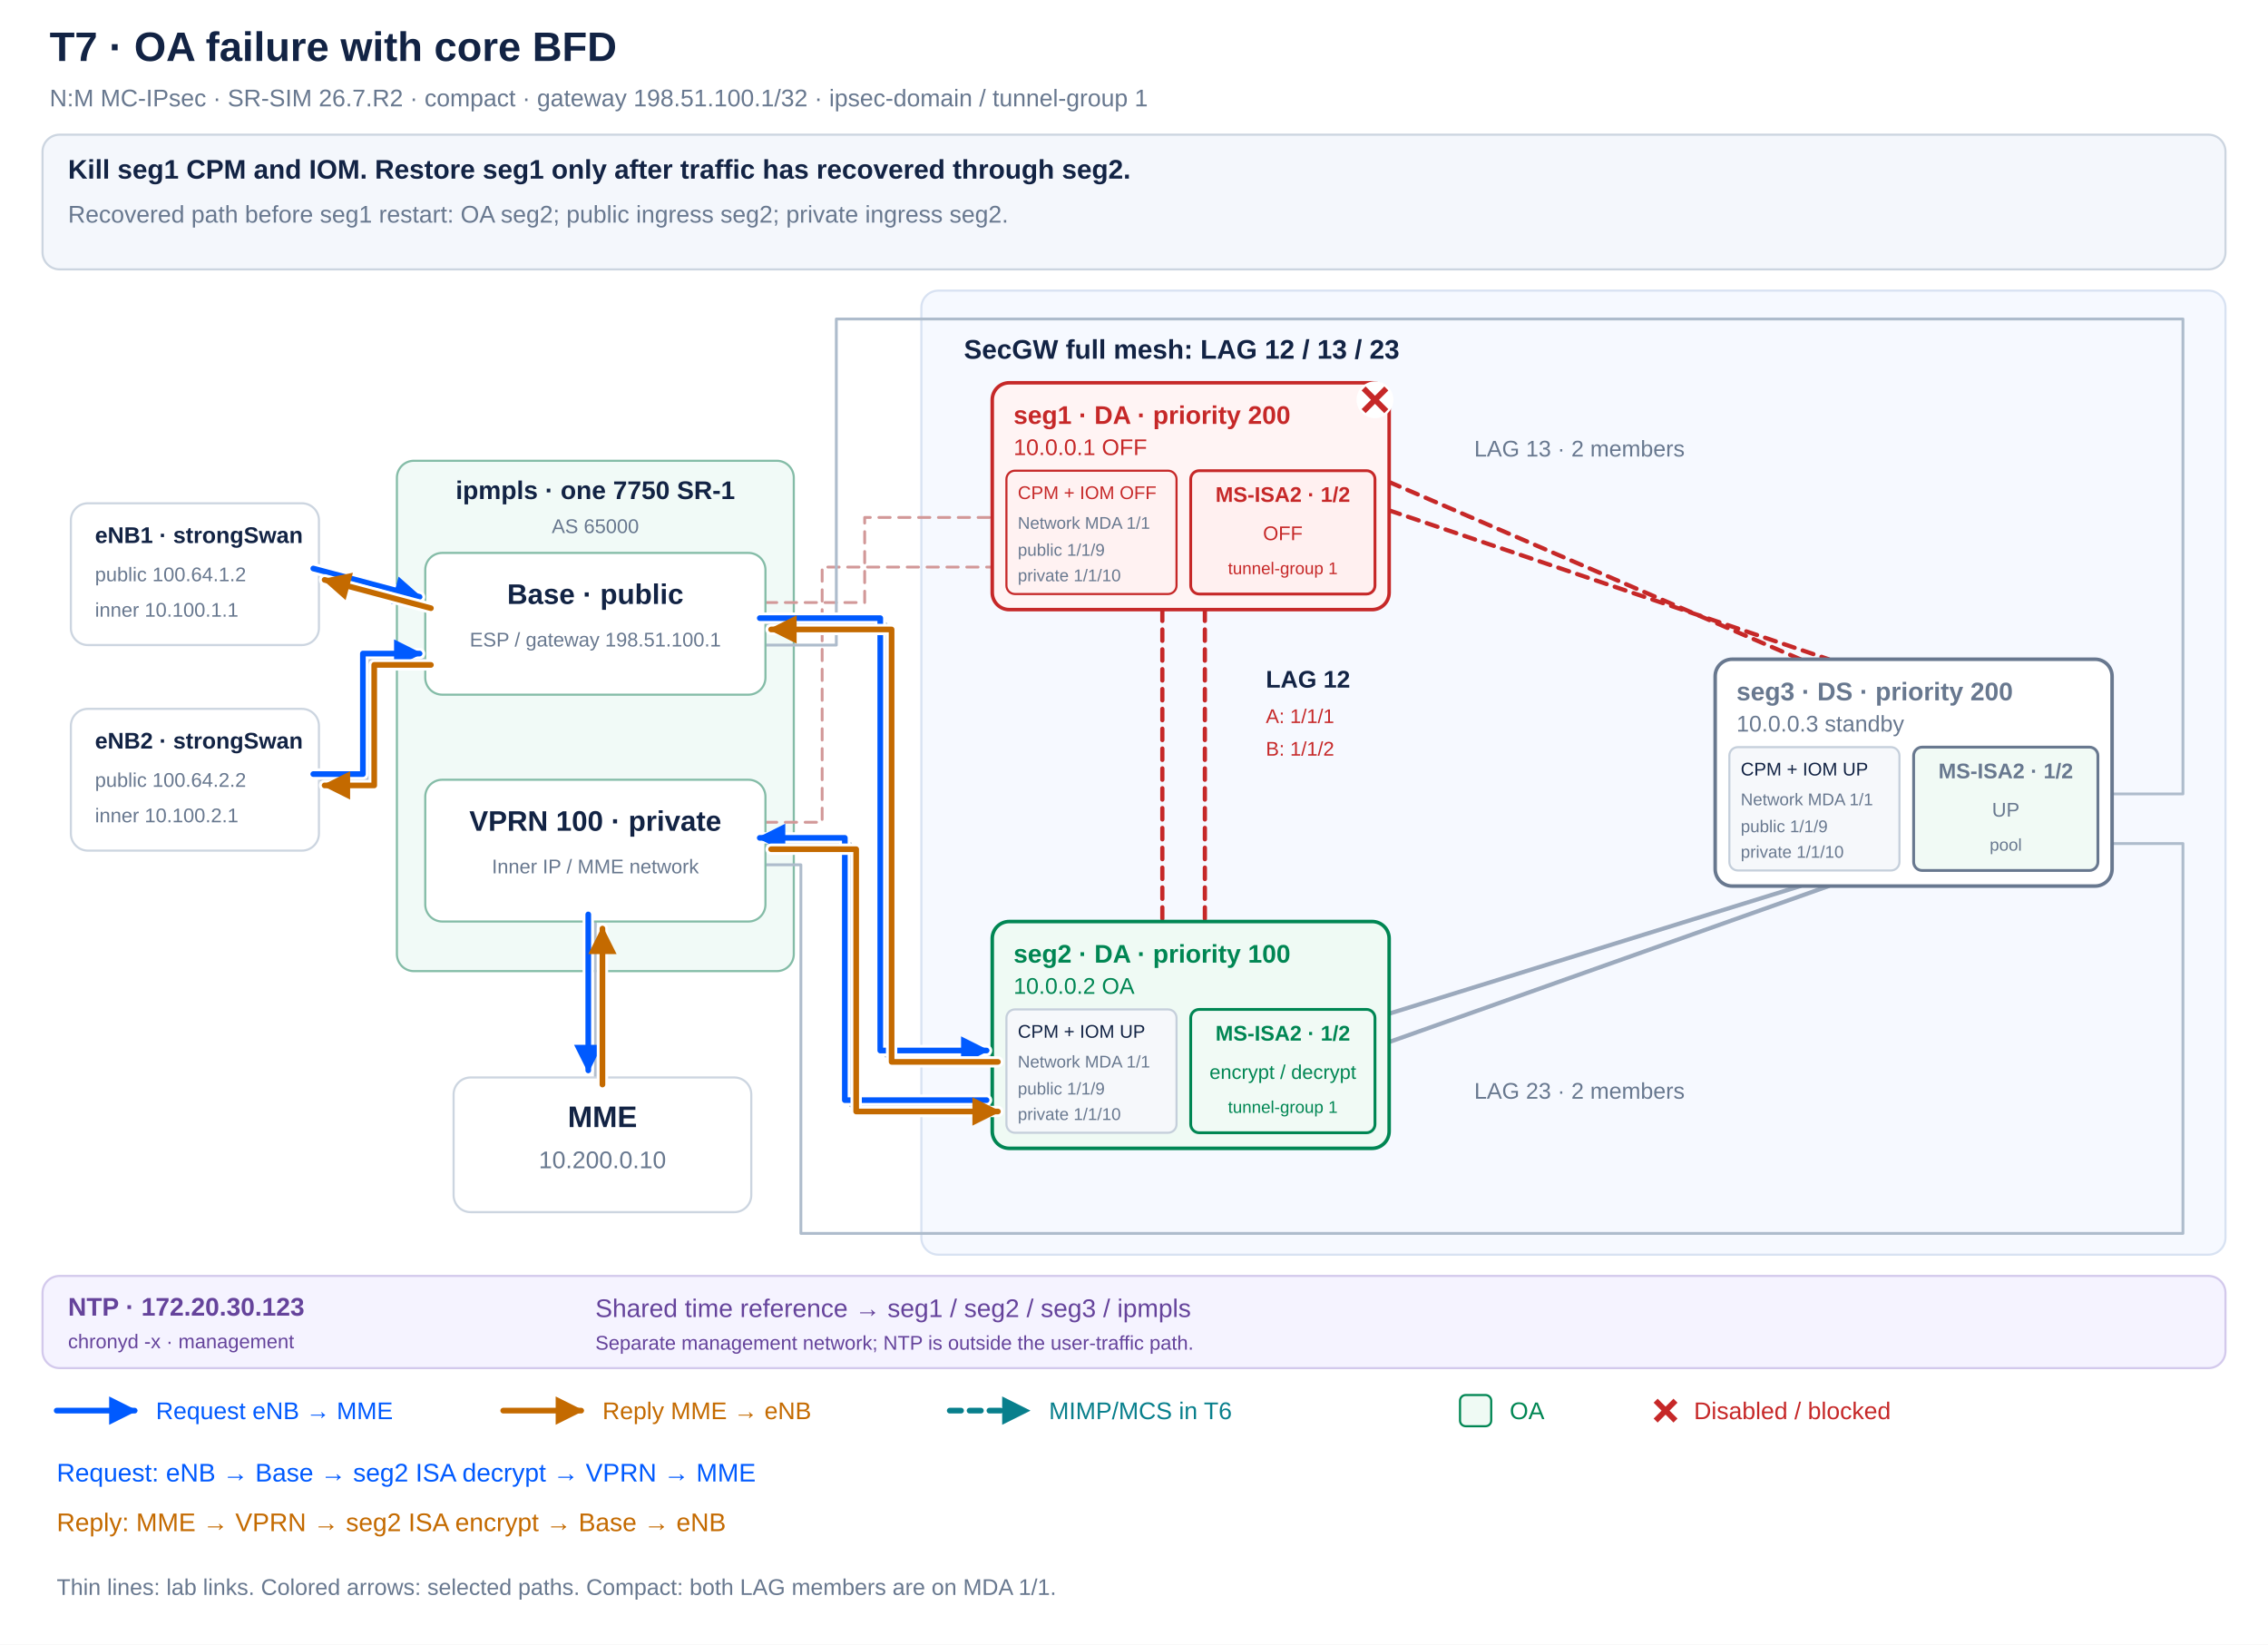
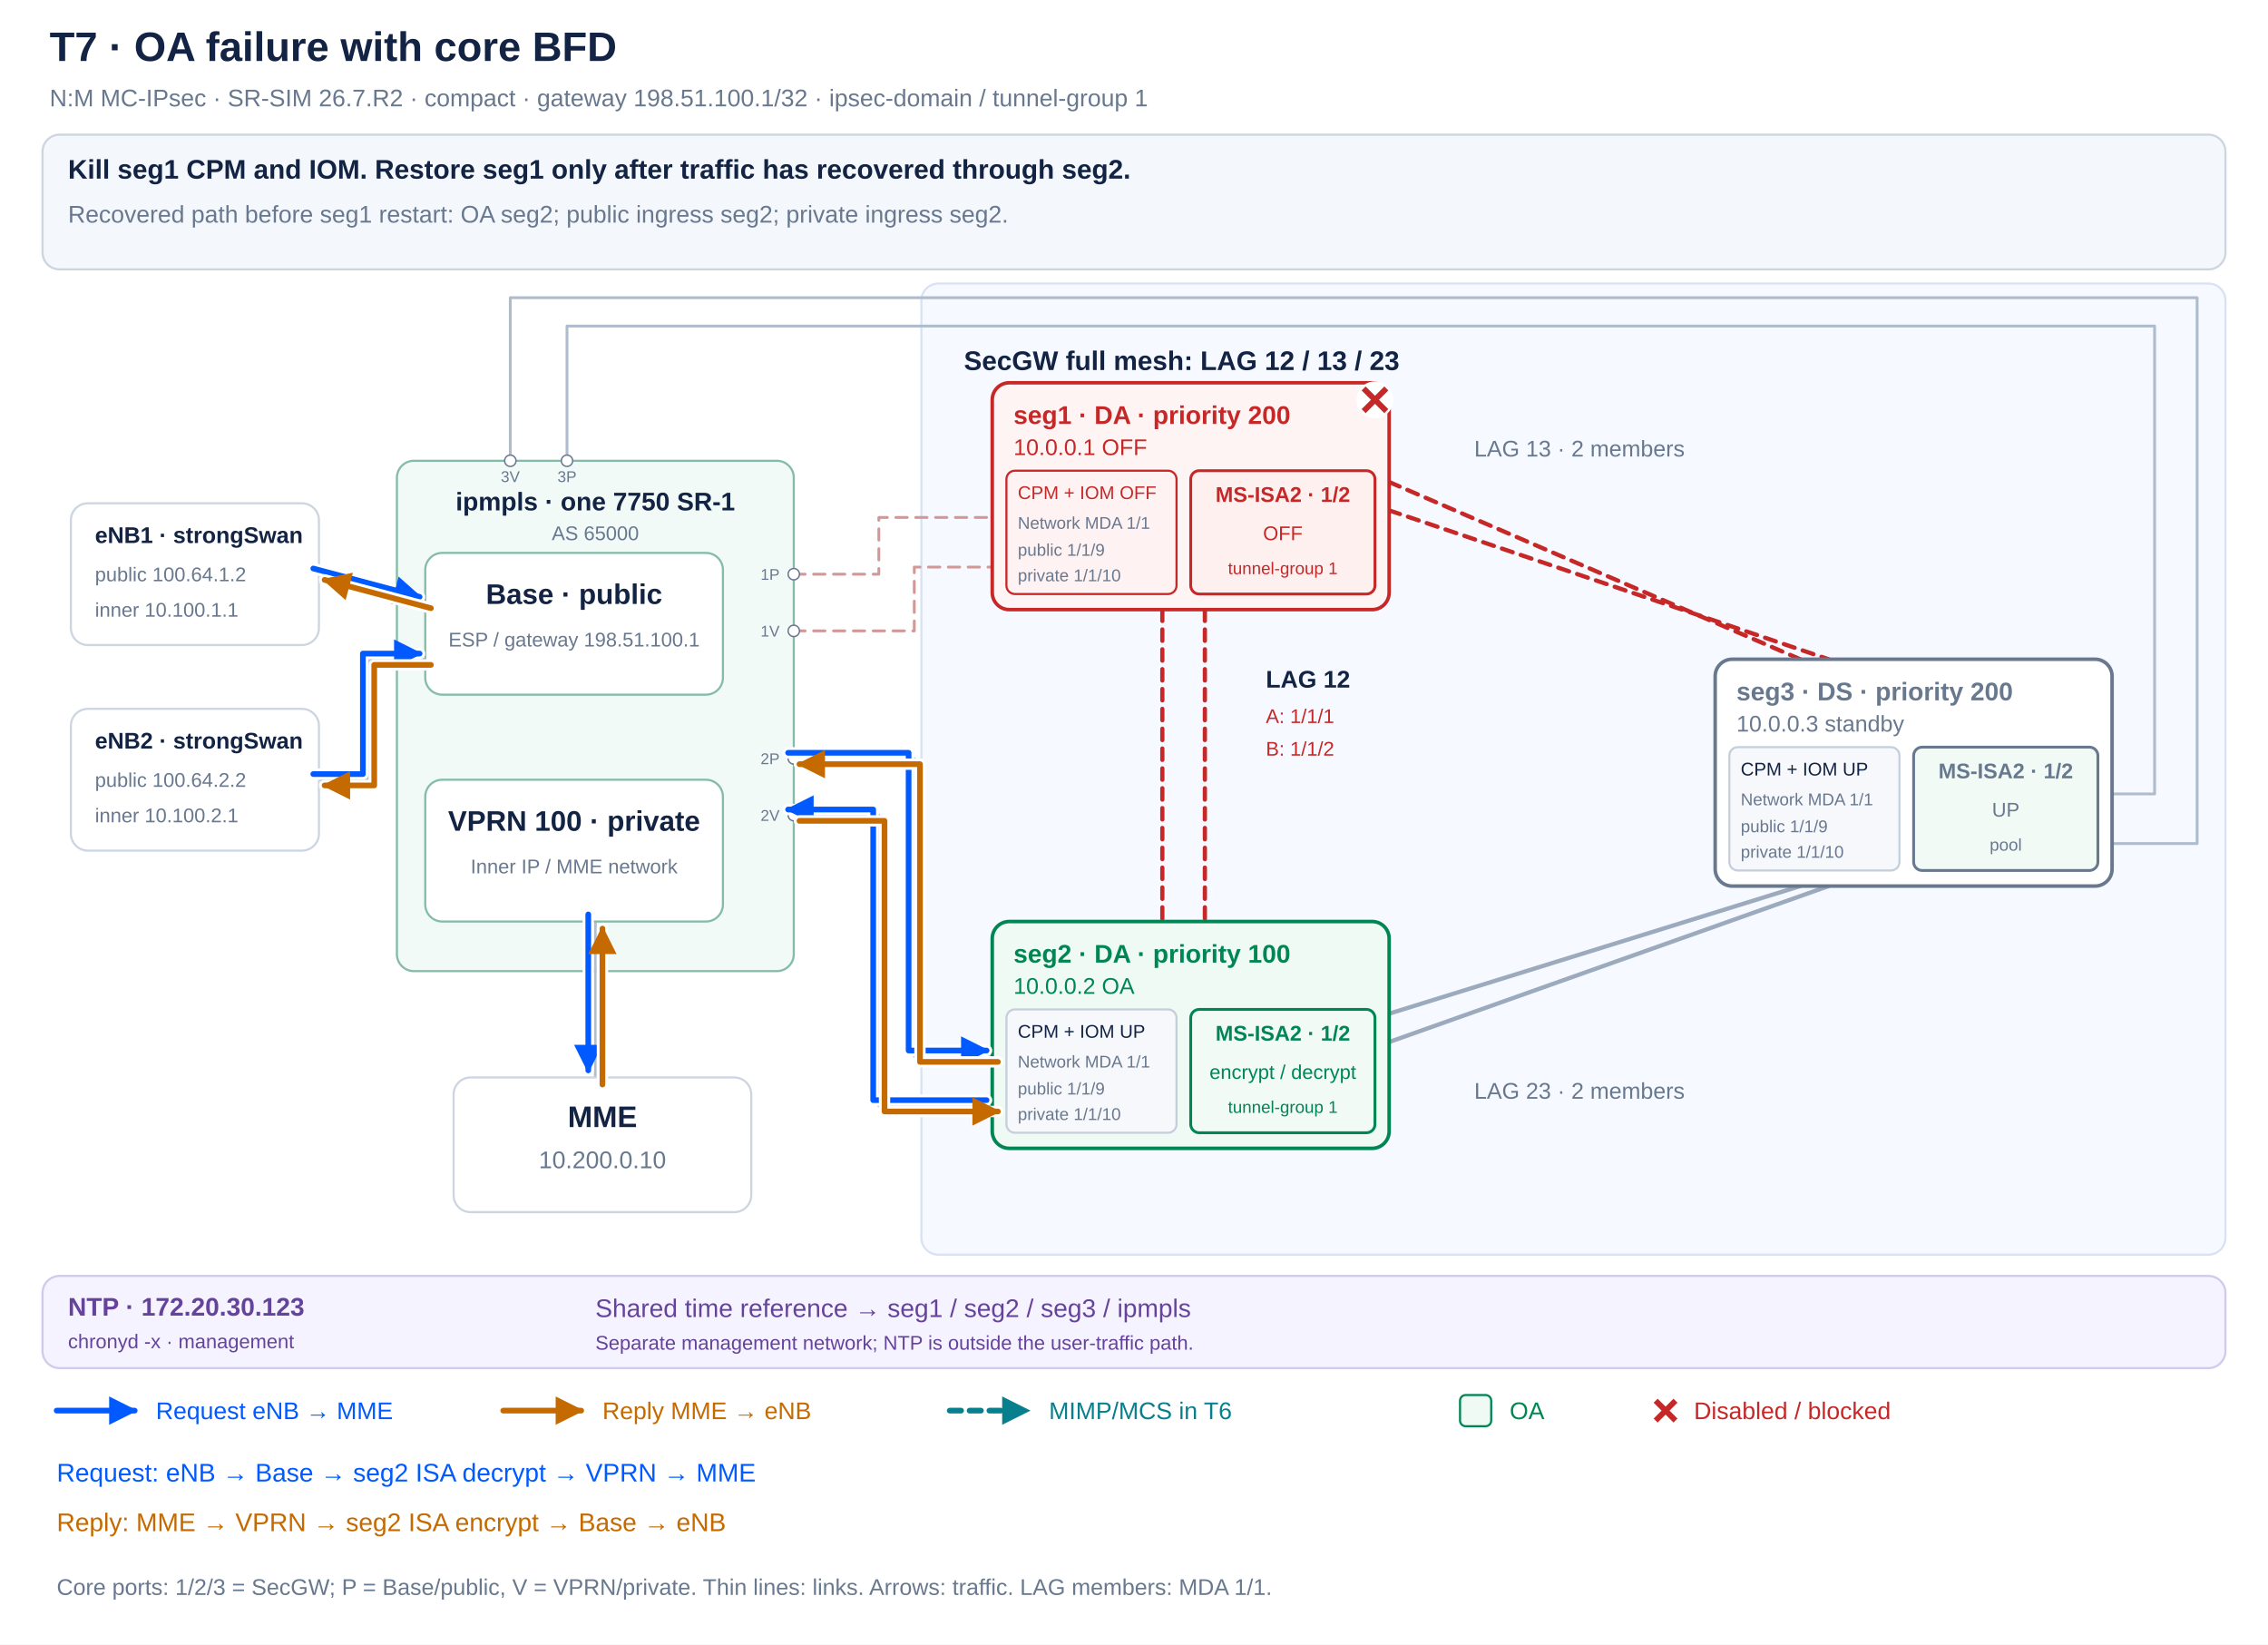
<svg xmlns="http://www.w3.org/2000/svg" width="1600" height="1160" viewBox="0 0 1600 1160" font-family="Arial, sans-serif">
  <defs>
    <marker id="m005aff" viewBox="0 0 10 10" refX="9" refY="5" markerWidth="5" markerHeight="5" orient="auto">
      <path d="M0,0 L10,5 L0,10z" fill="#005aff" />
    </marker>
    <marker id="mc46a00" viewBox="0 0 10 10" refX="9" refY="5" markerWidth="5" markerHeight="5" orient="auto">
      <path d="M0,0 L10,5 L0,10z" fill="#c46a00" />
    </marker>
    <marker id="mc62828" viewBox="0 0 10 10" refX="9" refY="5" markerWidth="5" markerHeight="5" orient="auto">
      <path d="M0,0 L10,5 L0,10z" fill="#c62828" />
    </marker>
    <marker id="m087f8c" viewBox="0 0 10 10" refX="9" refY="5" markerWidth="5" markerHeight="5" orient="auto">
      <path d="M0,0 L10,5 L0,10z" fill="#087f8c" />
    </marker>
  </defs>
  <rect width="1600" height="1160" fill="white" />
  <text x="35" y="43" font-size="29" fill="#122344" text-anchor="start" font-weight="700">T7 · OA failure with core BFD</text>
  <text x="35" y="75" font-size="17" fill="#68788f" text-anchor="start" font-weight="400">N:M MC-IPsec · SR-SIM 26.7.R2 · compact · gateway 198.51.100.1/32 · ipsec-domain / tunnel-group 1</text>
  <rect x="30" y="95" width="1540" height="95" rx="12" fill="#f4f7fc" stroke="#ccd5e0" stroke-width="1.5" />
  <text x="48" y="126" font-size="19" fill="#122344" text-anchor="start" font-weight="600">Kill seg1 CPM and IOM. Restore seg1 only after traffic has recovered through seg2.</text>
  <text x="48" y="157" font-size="17" fill="#68788f" text-anchor="start" font-weight="400">Recovered path before seg1 restart: OA seg2; public ingress seg2; private ingress seg2.</text>
-   <rect x="650" y="205" width="920" height="680" rx="12" fill="#f6f9ff" stroke="#d8e2f2" stroke-width="1.5" />
-   <text x="680" y="253" font-size="19" fill="#122344" text-anchor="start" font-weight="600">SecGW full mesh: LAG 12 / 13 / 23</text>
+   <rect x="650" y="200" width="920" height="685" rx="12" fill="#f6f9ff" stroke="#d8e2f2" stroke-width="1.5" />
+   <text x="680" y="261" font-size="19" fill="#122344" text-anchor="start" font-weight="600">SecGW full mesh: LAG 12 / 13 / 23</text>
  <rect x="280" y="325" width="280" height="360" rx="12" fill="#f1faf7" stroke="#84bca7" stroke-width="1.5" />
-   <text x="420" y="352" font-size="18" fill="#122344" text-anchor="middle" font-weight="600">ipmpls · one 7750 SR-1</text>
-   <text x="420" y="376" font-size="14" fill="#68788f" text-anchor="middle" font-weight="400">AS 65000</text>
-   <polyline points="540,425 610,425 610,365 700,365" fill="none" stroke="#d29898" stroke-width="2" stroke-linejoin="round" stroke-linecap="round" stroke-dasharray="8 6" />
-   <polyline points="540,580 580,580 580,400 700,400" fill="none" stroke="#d29898" stroke-width="2" stroke-linejoin="round" stroke-linecap="round" stroke-dasharray="8 6" />
-   <polyline points="540,440 625,440 625,745 700,745" fill="none" stroke="#aebccc" stroke-width="2" stroke-linejoin="round" stroke-linecap="round" />
-   <polyline points="540,595 600,595 600,780 700,780" fill="none" stroke="#aebccc" stroke-width="2" stroke-linejoin="round" stroke-linecap="round" />
-   <polyline points="540,455 590,455 590,225 1540,225 1540,560 1490,560" fill="none" stroke="#aebccc" stroke-width="2" stroke-linejoin="round" stroke-linecap="round" />
-   <polyline points="540,610 565,610 565,870 1540,870 1540,595 1490,595" fill="none" stroke="#aebccc" stroke-width="2" stroke-linejoin="round" stroke-linecap="round" />
+   <text x="420" y="360" font-size="18" fill="#122344" text-anchor="middle" font-weight="600">ipmpls · one 7750 SR-1</text>
+   <text x="420" y="381" font-size="14" fill="#68788f" text-anchor="middle" font-weight="400">AS 65000</text>
+   <polyline points="560,405 620,405 620,365 700,365" fill="none" stroke="#d29898" stroke-width="2" stroke-linejoin="round" stroke-linecap="round" stroke-dasharray="8 6" />
+   <polyline points="560,445 645,445 645,400 700,400" fill="none" stroke="#d29898" stroke-width="2" stroke-linejoin="round" stroke-linecap="round" stroke-dasharray="8 6" />
+   <polyline points="560,535 645,535 645,745 700,745" fill="none" stroke="#aebccc" stroke-width="2" stroke-linejoin="round" stroke-linecap="round" />
+   <polyline points="560,575 620,575 620,780 700,780" fill="none" stroke="#aebccc" stroke-width="2" stroke-linejoin="round" stroke-linecap="round" />
+   <polyline points="400,325 400,230 1520,230 1520,560 1490,560" fill="none" stroke="#aebccc" stroke-width="2" stroke-linejoin="round" stroke-linecap="round" />
+   <polyline points="360,325 360,210 1550,210 1550,595 1490,595" fill="none" stroke="#aebccc" stroke-width="2" stroke-linejoin="round" stroke-linecap="round" />
  <polyline points="225,405 300,425" fill="none" stroke="#b4bfce" stroke-width="2" stroke-linejoin="round" stroke-linecap="round" />
  <polyline points="225,550 260,550 260,465 300,465" fill="none" stroke="#b4bfce" stroke-width="2" stroke-linejoin="round" stroke-linecap="round" />
  <polyline points="420,650 420,760" fill="none" stroke="#b4bfce" stroke-width="2" stroke-linejoin="round" stroke-linecap="round" />
  <polyline points="820,430 820,650" fill="none" stroke="#c62828" stroke-width="3" stroke-linejoin="round" stroke-linecap="round" stroke-dasharray="8 6" />
  <polyline points="850,430 850,650" fill="none" stroke="#c62828" stroke-width="3" stroke-linejoin="round" stroke-linecap="round" stroke-dasharray="8 6" />
  <polyline points="980,340 1270,465" fill="none" stroke="#c62828" stroke-width="3" stroke-linejoin="round" stroke-linecap="round" stroke-dasharray="8 6" />
  <polyline points="980,360 1290,465" fill="none" stroke="#c62828" stroke-width="3" stroke-linejoin="round" stroke-linecap="round" stroke-dasharray="8 6" />
  <polyline points="980,715 1270,625" fill="none" stroke="#9caabd" stroke-width="3" stroke-linejoin="round" stroke-linecap="round" />
  <polyline points="980,735 1290,625" fill="none" stroke="#9caabd" stroke-width="3" stroke-linejoin="round" stroke-linecap="round" />
-   <rect x="300" y="390" width="240" height="100" rx="12" fill="white" stroke="#84bca7" stroke-width="1.5" />
-   <text x="420" y="426" font-size="20" fill="#122344" text-anchor="middle" font-weight="600">Base · public</text>
-   <text x="420" y="456" font-size="14" fill="#68788f" text-anchor="middle" font-weight="400">ESP / gateway 198.51.100.1</text>
-   <rect x="300" y="550" width="240" height="100" rx="12" fill="white" stroke="#84bca7" stroke-width="1.5" />
-   <text x="420" y="586" font-size="20" fill="#122344" text-anchor="middle" font-weight="600">VPRN 100 · private</text>
-   <text x="420" y="616" font-size="14" fill="#68788f" text-anchor="middle" font-weight="400">Inner IP / MME network</text>
+   <rect x="300" y="390" width="210" height="100" rx="12" fill="white" stroke="#84bca7" stroke-width="1.5" />
+   <text x="405" y="426" font-size="20" fill="#122344" text-anchor="middle" font-weight="600">Base · public</text>
+   <text x="405" y="456" font-size="14" fill="#68788f" text-anchor="middle" font-weight="400">ESP / gateway 198.51.100.1</text>
+   <rect x="300" y="550" width="210" height="100" rx="12" fill="white" stroke="#84bca7" stroke-width="1.5" />
+   <text x="405" y="586" font-size="20" fill="#122344" text-anchor="middle" font-weight="600">VPRN 100 · private</text>
+   <text x="405" y="616" font-size="14" fill="#68788f" text-anchor="middle" font-weight="400">Inner IP / MME network</text>
+   <circle cx="560" cy="405" r="4" fill="white" stroke="#68788f" />
+   <text x="550" y="409" font-size="11" fill="#68788f" text-anchor="end" font-weight="400">1P</text>
+   <circle cx="560" cy="445" r="4" fill="white" stroke="#68788f" />
+   <text x="550" y="449" font-size="11" fill="#68788f" text-anchor="end" font-weight="400">1V</text>
+   <circle cx="560" cy="535" r="4" fill="white" stroke="#68788f" />
+   <text x="550" y="539" font-size="11" fill="#68788f" text-anchor="end" font-weight="400">2P</text>
+   <circle cx="560" cy="575" r="4" fill="white" stroke="#68788f" />
+   <text x="550" y="579" font-size="11" fill="#68788f" text-anchor="end" font-weight="400">2V</text>
+   <circle cx="400" cy="325" r="4" fill="white" stroke="#68788f" />
+   <text x="400" y="340" font-size="11" fill="#68788f" text-anchor="middle" font-weight="400">3P</text>
+   <circle cx="360" cy="325" r="4" fill="white" stroke="#68788f" />
+   <text x="360" y="340" font-size="11" fill="#68788f" text-anchor="middle" font-weight="400">3V</text>
  <rect x="50" y="355" width="175" height="100" rx="12" fill="white" stroke="#ccd5e0" stroke-width="1.5" />
  <text x="67" y="383" font-size="16" fill="#122344" text-anchor="start" font-weight="600">eNB1 · strongSwan</text>
  <text x="67" y="410" font-size="14" fill="#68788f" text-anchor="start" font-weight="400">public 100.64.1.2</text>
  <text x="67" y="435" font-size="14" fill="#68788f" text-anchor="start" font-weight="400">inner 10.100.1.1</text>
  <rect x="50" y="500" width="175" height="100" rx="12" fill="white" stroke="#ccd5e0" stroke-width="1.5" />
  <text x="67" y="528" font-size="16" fill="#122344" text-anchor="start" font-weight="600">eNB2 · strongSwan</text>
  <text x="67" y="555" font-size="14" fill="#68788f" text-anchor="start" font-weight="400">public 100.64.2.2</text>
  <text x="67" y="580" font-size="14" fill="#68788f" text-anchor="start" font-weight="400">inner 10.100.2.1</text>
  <rect x="320" y="760" width="210" height="95" rx="12" fill="white" stroke="#ccd5e0" stroke-width="1.5" />
  <text x="425" y="795" font-size="21" fill="#122344" text-anchor="middle" font-weight="600">MME</text>
  <text x="425" y="824" font-size="17" fill="#68788f" text-anchor="middle" font-weight="400">10.200.0.10</text>
  <rect x="700" y="270" width="280" height="160" rx="12" fill="#fff4f4" stroke="#c62828" stroke-width="2.5" />
  <text x="715" y="299" font-size="18" fill="#c62828" text-anchor="start" font-weight="600">seg1 · DA · priority 200</text>
  <text x="715" y="321" font-size="16" fill="#c62828" text-anchor="start" font-weight="400">10.0.0.1     OFF</text>
  <rect x="710" y="332" width="120" height="87" rx="6" fill="#fff2f2" stroke="#c62828" stroke-width="1.5" />
  <text x="718" y="352" font-size="13" fill="#c62828" text-anchor="start" font-weight="400">CPM + IOM OFF</text>
  <text x="718" y="373" font-size="12" fill="#68788f" text-anchor="start" font-weight="400">Network MDA 1/1</text>
  <text x="718" y="392" font-size="12" fill="#68788f" text-anchor="start" font-weight="400">public 1/1/9</text>
  <text x="718" y="410" font-size="12" fill="#68788f" text-anchor="start" font-weight="400">private 1/1/10</text>
  <rect x="840" y="332" width="130" height="87" rx="6" fill="#fff0f0" stroke="#c62828" stroke-width="2" />
  <text x="905" y="354" font-size="15" fill="#c62828" text-anchor="middle" font-weight="600">MS-ISA2 · 1/2</text>
  <text x="905" y="381" font-size="14" fill="#c62828" text-anchor="middle" font-weight="400">OFF</text>
  <text x="905" y="405" font-size="12" fill="#c62828" text-anchor="middle" font-weight="400">tunnel-group 1</text>
  <circle cx="970" cy="282" r="13" fill="white" />
  <path d="M962,274 L978,290 M962,290 L978,274" stroke="#c62828" stroke-width="4" />
  <rect x="700" y="650" width="280" height="160" rx="12" fill="#effaf4" stroke="#008653" stroke-width="2.5" />
  <text x="715" y="679" font-size="18" fill="#008653" text-anchor="start" font-weight="600">seg2 · DA · priority 100</text>
  <text x="715" y="701" font-size="16" fill="#008653" text-anchor="start" font-weight="400">10.0.0.2     OA</text>
  <rect x="710" y="712" width="120" height="87" rx="6" fill="#f6f8fb" stroke="#c5cfdb" stroke-width="1.5" />
  <text x="718" y="732" font-size="13" fill="#122344" text-anchor="start" font-weight="400">CPM + IOM UP</text>
  <text x="718" y="753" font-size="12" fill="#68788f" text-anchor="start" font-weight="400">Network MDA 1/1</text>
  <text x="718" y="772" font-size="12" fill="#68788f" text-anchor="start" font-weight="400">public 1/1/9</text>
  <text x="718" y="790" font-size="12" fill="#68788f" text-anchor="start" font-weight="400">private 1/1/10</text>
  <rect x="840" y="712" width="130" height="87" rx="6" fill="#f1faf5" stroke="#008653" stroke-width="2" />
  <text x="905" y="734" font-size="15" fill="#008653" text-anchor="middle" font-weight="600">MS-ISA2 · 1/2</text>
  <text x="905" y="761" font-size="14" fill="#008653" text-anchor="middle" font-weight="400">encrypt / decrypt</text>
  <text x="905" y="785" font-size="12" fill="#008653" text-anchor="middle" font-weight="400">tunnel-group 1</text>
  <rect x="1210" y="465" width="280" height="160" rx="12" fill="white" stroke="#68788f" stroke-width="2.5" />
  <text x="1225" y="494" font-size="18" fill="#68788f" text-anchor="start" font-weight="600">seg3 · DS · priority 200</text>
  <text x="1225" y="516" font-size="16" fill="#68788f" text-anchor="start" font-weight="400">10.0.0.3     standby</text>
  <rect x="1220" y="527" width="120" height="87" rx="6" fill="#f6f8fb" stroke="#c5cfdb" stroke-width="1.5" />
  <text x="1228" y="547" font-size="13" fill="#122344" text-anchor="start" font-weight="400">CPM + IOM UP</text>
  <text x="1228" y="568" font-size="12" fill="#68788f" text-anchor="start" font-weight="400">Network MDA 1/1</text>
  <text x="1228" y="587" font-size="12" fill="#68788f" text-anchor="start" font-weight="400">public 1/1/9</text>
  <text x="1228" y="605" font-size="12" fill="#68788f" text-anchor="start" font-weight="400">private 1/1/10</text>
  <rect x="1350" y="527" width="130" height="87" rx="6" fill="#f1faf5" stroke="#68788f" stroke-width="2" />
  <text x="1415" y="549" font-size="15" fill="#68788f" text-anchor="middle" font-weight="600">MS-ISA2 · 1/2</text>
  <text x="1415" y="576" font-size="14" fill="#68788f" text-anchor="middle" font-weight="400">UP</text>
  <text x="1415" y="600" font-size="12" fill="#68788f" text-anchor="middle" font-weight="400">pool</text>
  <polyline points="221,401 296,421" fill="none" stroke="white" stroke-width="8" stroke-linejoin="round" stroke-linecap="round" />
  <polyline points="221,401 296,421" fill="none" stroke="#005aff" stroke-width="4" stroke-linejoin="round" stroke-linecap="round" marker-end="url(#m005aff)" />
  <polyline points="221,546 256,546 256,461 296,461" fill="none" stroke="white" stroke-width="8" stroke-linejoin="round" stroke-linecap="round" />
  <polyline points="221,546 256,546 256,461 296,461" fill="none" stroke="#005aff" stroke-width="4" stroke-linejoin="round" stroke-linecap="round" marker-end="url(#m005aff)" />
-   <polyline points="536,436 621,436 621,741 696,741" fill="none" stroke="white" stroke-width="8" stroke-linejoin="round" stroke-linecap="round" />
-   <polyline points="536,436 621,436 621,741 696,741" fill="none" stroke="#005aff" stroke-width="4" stroke-linejoin="round" stroke-linecap="round" marker-end="url(#m005aff)" />
-   <polyline points="696,776 596,776 596,591 536,591" fill="none" stroke="white" stroke-width="8" stroke-linejoin="round" stroke-linecap="round" />
-   <polyline points="696,776 596,776 596,591 536,591" fill="none" stroke="#005aff" stroke-width="4" stroke-linejoin="round" stroke-linecap="round" marker-end="url(#m005aff)" />
+   <polyline points="556,531 641,531 641,741 696,741" fill="none" stroke="white" stroke-width="8" stroke-linejoin="round" stroke-linecap="round" />
+   <polyline points="556,531 641,531 641,741 696,741" fill="none" stroke="#005aff" stroke-width="4" stroke-linejoin="round" stroke-linecap="round" marker-end="url(#m005aff)" />
+   <polyline points="696,776 616,776 616,571 556,571" fill="none" stroke="white" stroke-width="8" stroke-linejoin="round" stroke-linecap="round" />
+   <polyline points="696,776 616,776 616,571 556,571" fill="none" stroke="#005aff" stroke-width="4" stroke-linejoin="round" stroke-linecap="round" marker-end="url(#m005aff)" />
  <polyline points="415,645 415,755" fill="none" stroke="white" stroke-width="8" stroke-linejoin="round" stroke-linecap="round" />
  <polyline points="415,645 415,755" fill="none" stroke="#005aff" stroke-width="4" stroke-linejoin="round" stroke-linecap="round" marker-end="url(#m005aff)" />
  <polyline points="425,765 425,655" fill="none" stroke="white" stroke-width="8" stroke-linejoin="round" stroke-linecap="round" />
  <polyline points="425,765 425,655" fill="none" stroke="#c46a00" stroke-width="4" stroke-linejoin="round" stroke-linecap="round" marker-end="url(#mc46a00)" />
-   <polyline points="544,599 604,599 604,784 704,784" fill="none" stroke="white" stroke-width="8" stroke-linejoin="round" stroke-linecap="round" />
-   <polyline points="544,599 604,599 604,784 704,784" fill="none" stroke="#c46a00" stroke-width="4" stroke-linejoin="round" stroke-linecap="round" marker-end="url(#mc46a00)" />
-   <polyline points="704,749 629,749 629,444 544,444" fill="none" stroke="white" stroke-width="8" stroke-linejoin="round" stroke-linecap="round" />
-   <polyline points="704,749 629,749 629,444 544,444" fill="none" stroke="#c46a00" stroke-width="4" stroke-linejoin="round" stroke-linecap="round" marker-end="url(#mc46a00)" />
+   <polyline points="564,579 624,579 624,784 704,784" fill="none" stroke="white" stroke-width="8" stroke-linejoin="round" stroke-linecap="round" />
+   <polyline points="564,579 624,579 624,784 704,784" fill="none" stroke="#c46a00" stroke-width="4" stroke-linejoin="round" stroke-linecap="round" marker-end="url(#mc46a00)" />
+   <polyline points="704,749 649,749 649,539 564,539" fill="none" stroke="white" stroke-width="8" stroke-linejoin="round" stroke-linecap="round" />
+   <polyline points="704,749 649,749 649,539 564,539" fill="none" stroke="#c46a00" stroke-width="4" stroke-linejoin="round" stroke-linecap="round" marker-end="url(#mc46a00)" />
  <polyline points="304,429 229,409" fill="none" stroke="white" stroke-width="8" stroke-linejoin="round" stroke-linecap="round" />
  <polyline points="304,429 229,409" fill="none" stroke="#c46a00" stroke-width="4" stroke-linejoin="round" stroke-linecap="round" marker-end="url(#mc46a00)" />
  <polyline points="304,469 264,469 264,554 229,554" fill="none" stroke="white" stroke-width="8" stroke-linejoin="round" stroke-linecap="round" />
  <polyline points="304,469 264,469 264,554 229,554" fill="none" stroke="#c46a00" stroke-width="4" stroke-linejoin="round" stroke-linecap="round" marker-end="url(#mc46a00)" />
  <text x="893" y="485" font-size="17" fill="#122344" text-anchor="start" font-weight="600">LAG 12</text>
  <text x="893" y="510" font-size="14" fill="#c62828" text-anchor="start" font-weight="400">A: 1/1/1</text>
  <text x="893" y="533" font-size="14" fill="#c62828" text-anchor="start" font-weight="400">B: 1/1/2</text>
  <text x="1040" y="322" font-size="16" fill="#68788f" text-anchor="start" font-weight="400">LAG 13 · 2 members</text>
  <text x="1040" y="775" font-size="16" fill="#68788f" text-anchor="start" font-weight="400">LAG 23 · 2 members</text>
  <rect x="30" y="900" width="1540" height="65" rx="12" fill="#f5f3ff" stroke="#d3c9ec" stroke-width="1.5" />
  <text x="48" y="928" font-size="18" fill="#65439b" text-anchor="start" font-weight="600">NTP · 172.20.30.123</text>
  <text x="48" y="951" font-size="14" fill="#65439b" text-anchor="start" font-weight="400">chronyd -x · management</text>
  <text x="420" y="929" font-size="18" fill="#65439b" text-anchor="start" font-weight="400">Shared time reference → seg1 / seg2 / seg3 / ipmpls</text>
  <text x="420" y="952" font-size="14" fill="#65439b" text-anchor="start" font-weight="400">Separate management network; NTP is outside the user-traffic path.</text>
  <polyline points="40,995 95,995" fill="none" stroke="#005aff" stroke-width="4" stroke-linejoin="round" stroke-linecap="round" marker-end="url(#m005aff)" />
  <text x="110" y="1001" font-size="17" fill="#005aff" text-anchor="start" font-weight="400">Request eNB → MME</text>
  <polyline points="355,995 410,995" fill="none" stroke="#c46a00" stroke-width="4" stroke-linejoin="round" stroke-linecap="round" marker-end="url(#mc46a00)" />
  <text x="425" y="1001" font-size="17" fill="#c46a00" text-anchor="start" font-weight="400">Reply MME → eNB</text>
  <polyline points="670,995 725,995" fill="none" stroke="#087f8c" stroke-width="4" stroke-linejoin="round" stroke-linecap="round" stroke-dasharray="8 6" marker-end="url(#m087f8c)" />
  <text x="740" y="1001" font-size="17" fill="#087f8c" text-anchor="start" font-weight="400">MIMP/MCS in T6</text>
  <rect x="1030" y="984" width="22" height="22" rx="4" fill="#effaf4" stroke="#008653" stroke-width="1.5" />
  <text x="1065" y="1001" font-size="17" fill="#008653" text-anchor="start" font-weight="400">OA</text>
  <circle cx="1175" cy="995" r="12" fill="white" />
  <path d="M1168,988 L1182,1002 M1168,1002 L1182,988" stroke="#c62828" stroke-width="4" />
  <text x="1195" y="1001" font-size="17" fill="#c62828" text-anchor="start" font-weight="400">Disabled / blocked</text>
  <text x="40" y="1045" font-size="18" fill="#005aff" text-anchor="start" font-weight="400">Request: eNB → Base → seg2 ISA decrypt → VPRN → MME</text>
  <text x="40" y="1080" font-size="18" fill="#c46a00" text-anchor="start" font-weight="400">Reply: MME → VPRN → seg2 ISA encrypt → Base → eNB</text>
-   <text x="40" y="1125" font-size="16" fill="#68788f" text-anchor="start" font-weight="400">Thin lines: lab links. Colored arrows: selected paths. Compact: both LAG members are on MDA 1/1.</text>
+   <text x="40" y="1125" font-size="16" fill="#68788f" text-anchor="start" font-weight="400">Core ports: 1/2/3 = SecGW; P = Base/public, V = VPRN/private. Thin lines: links. Arrows: traffic. LAG members: MDA 1/1.</text>
</svg>
